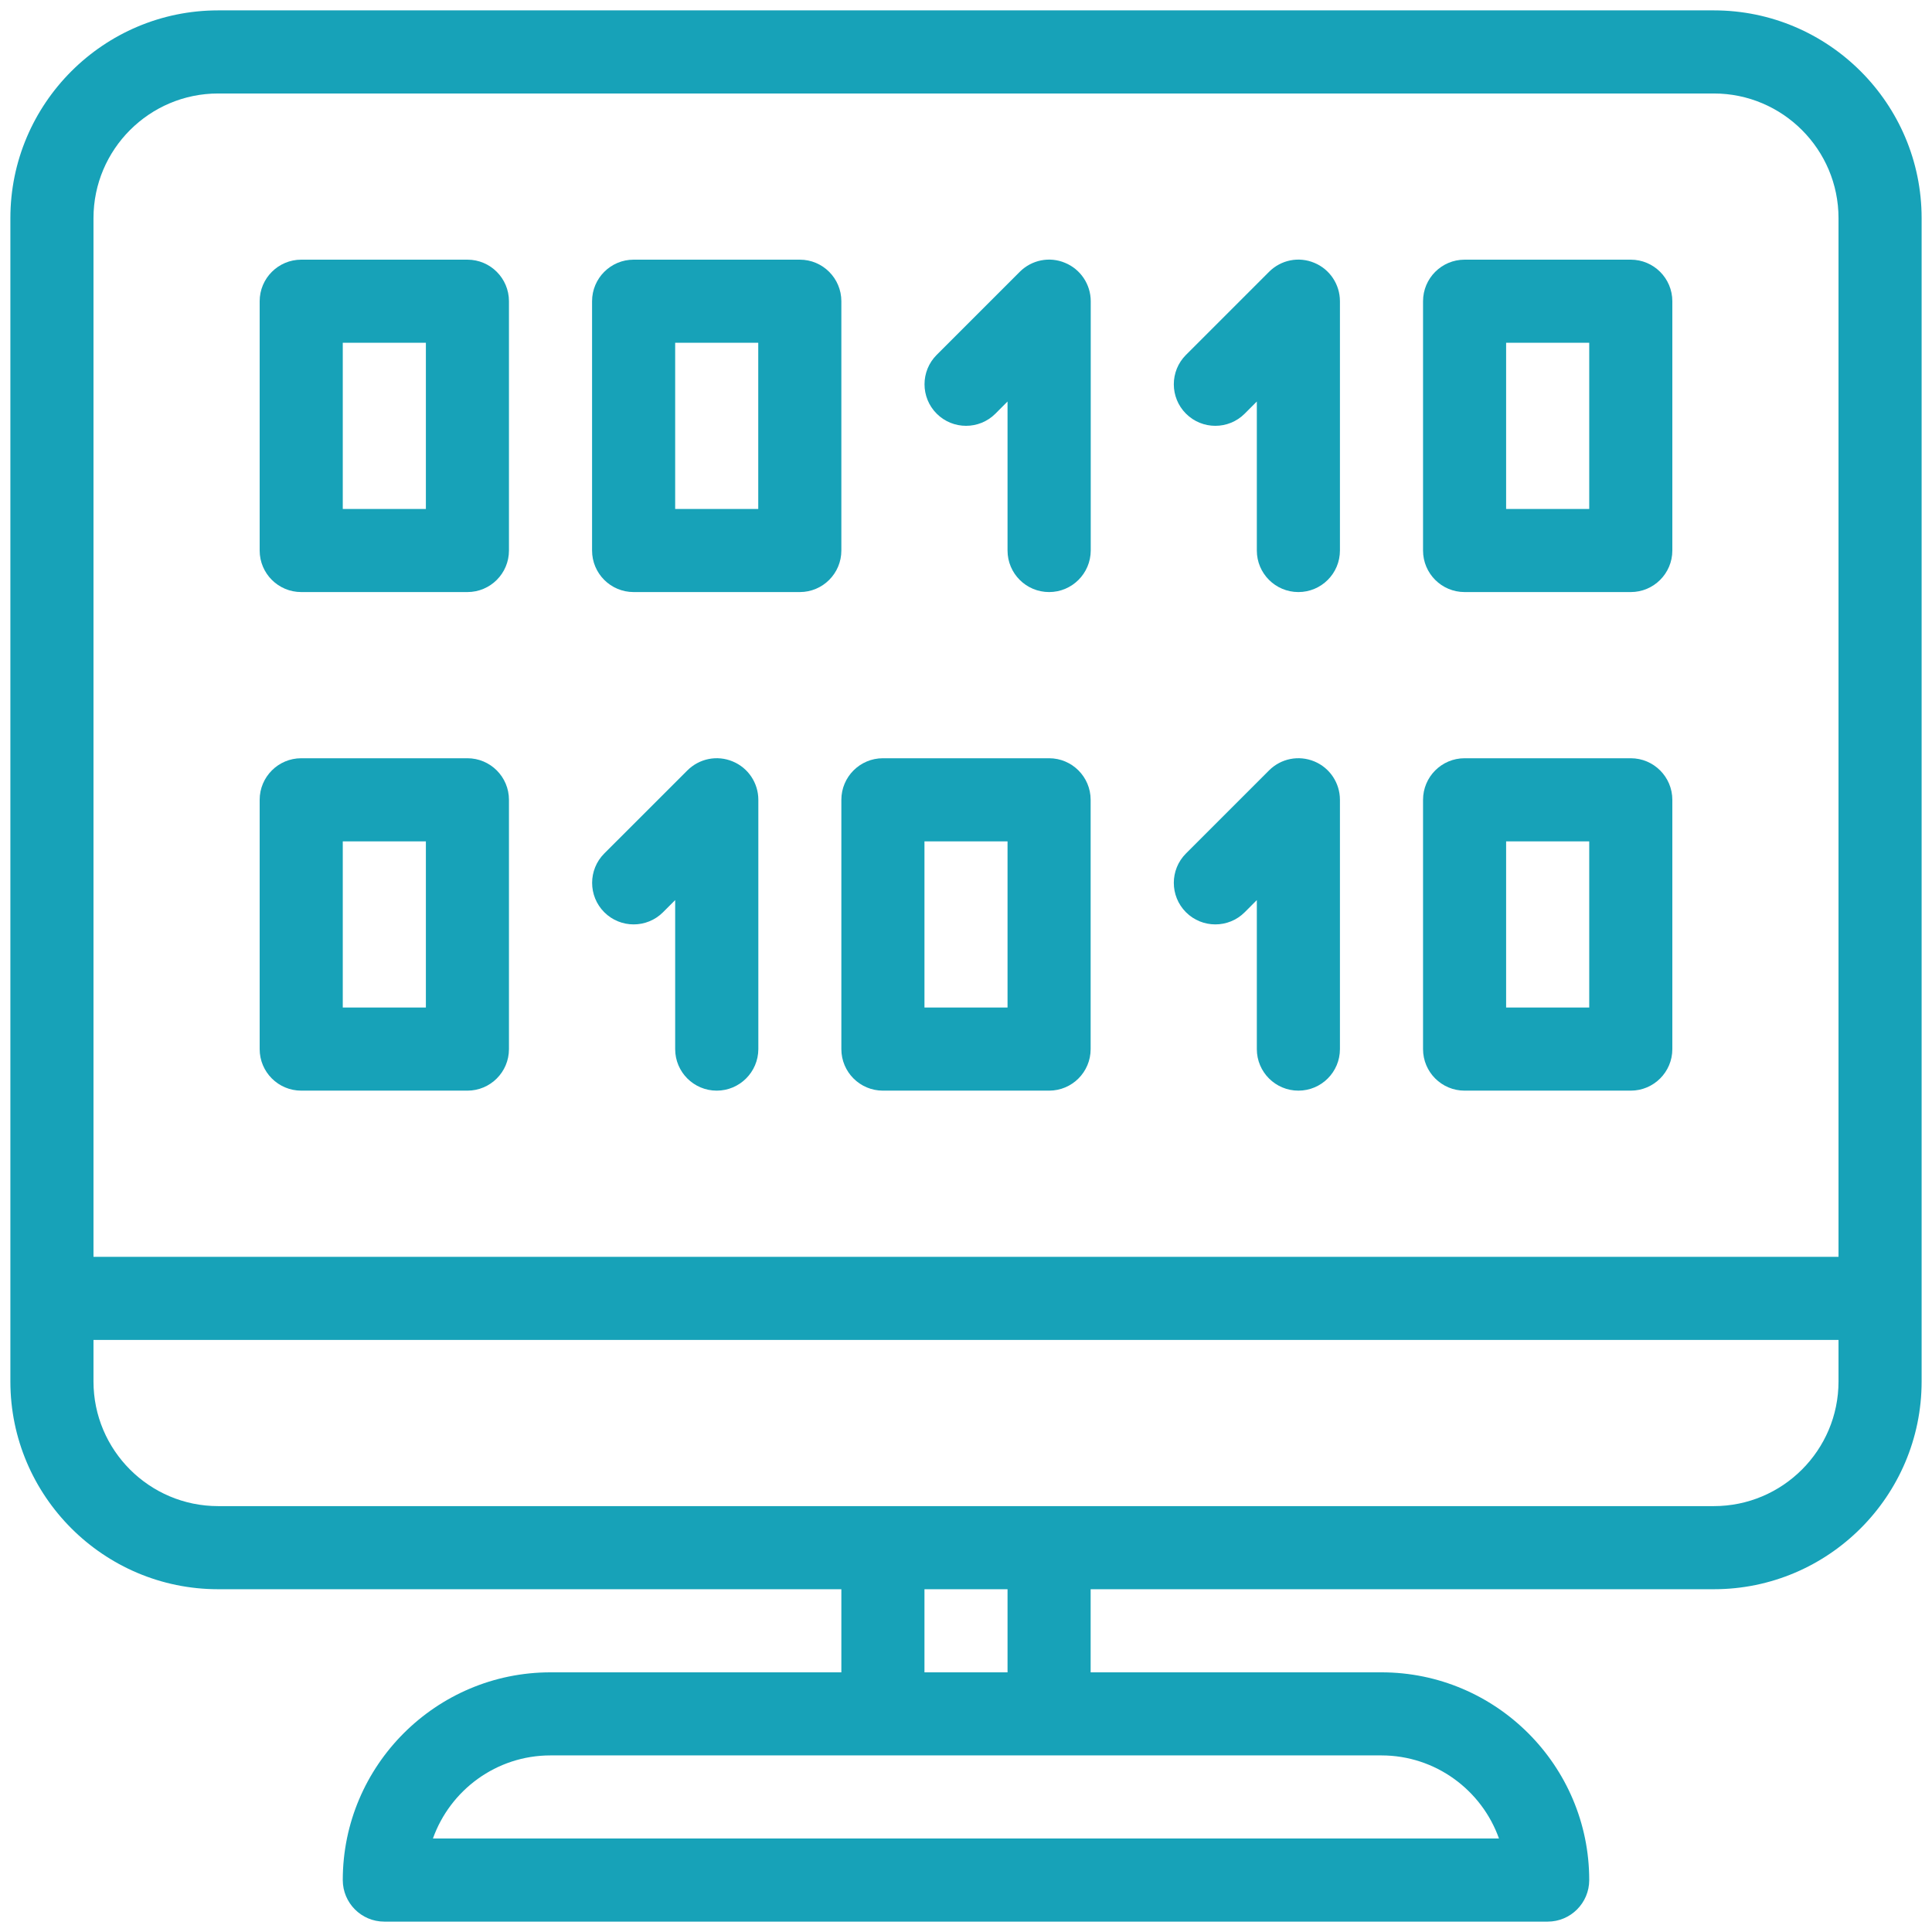
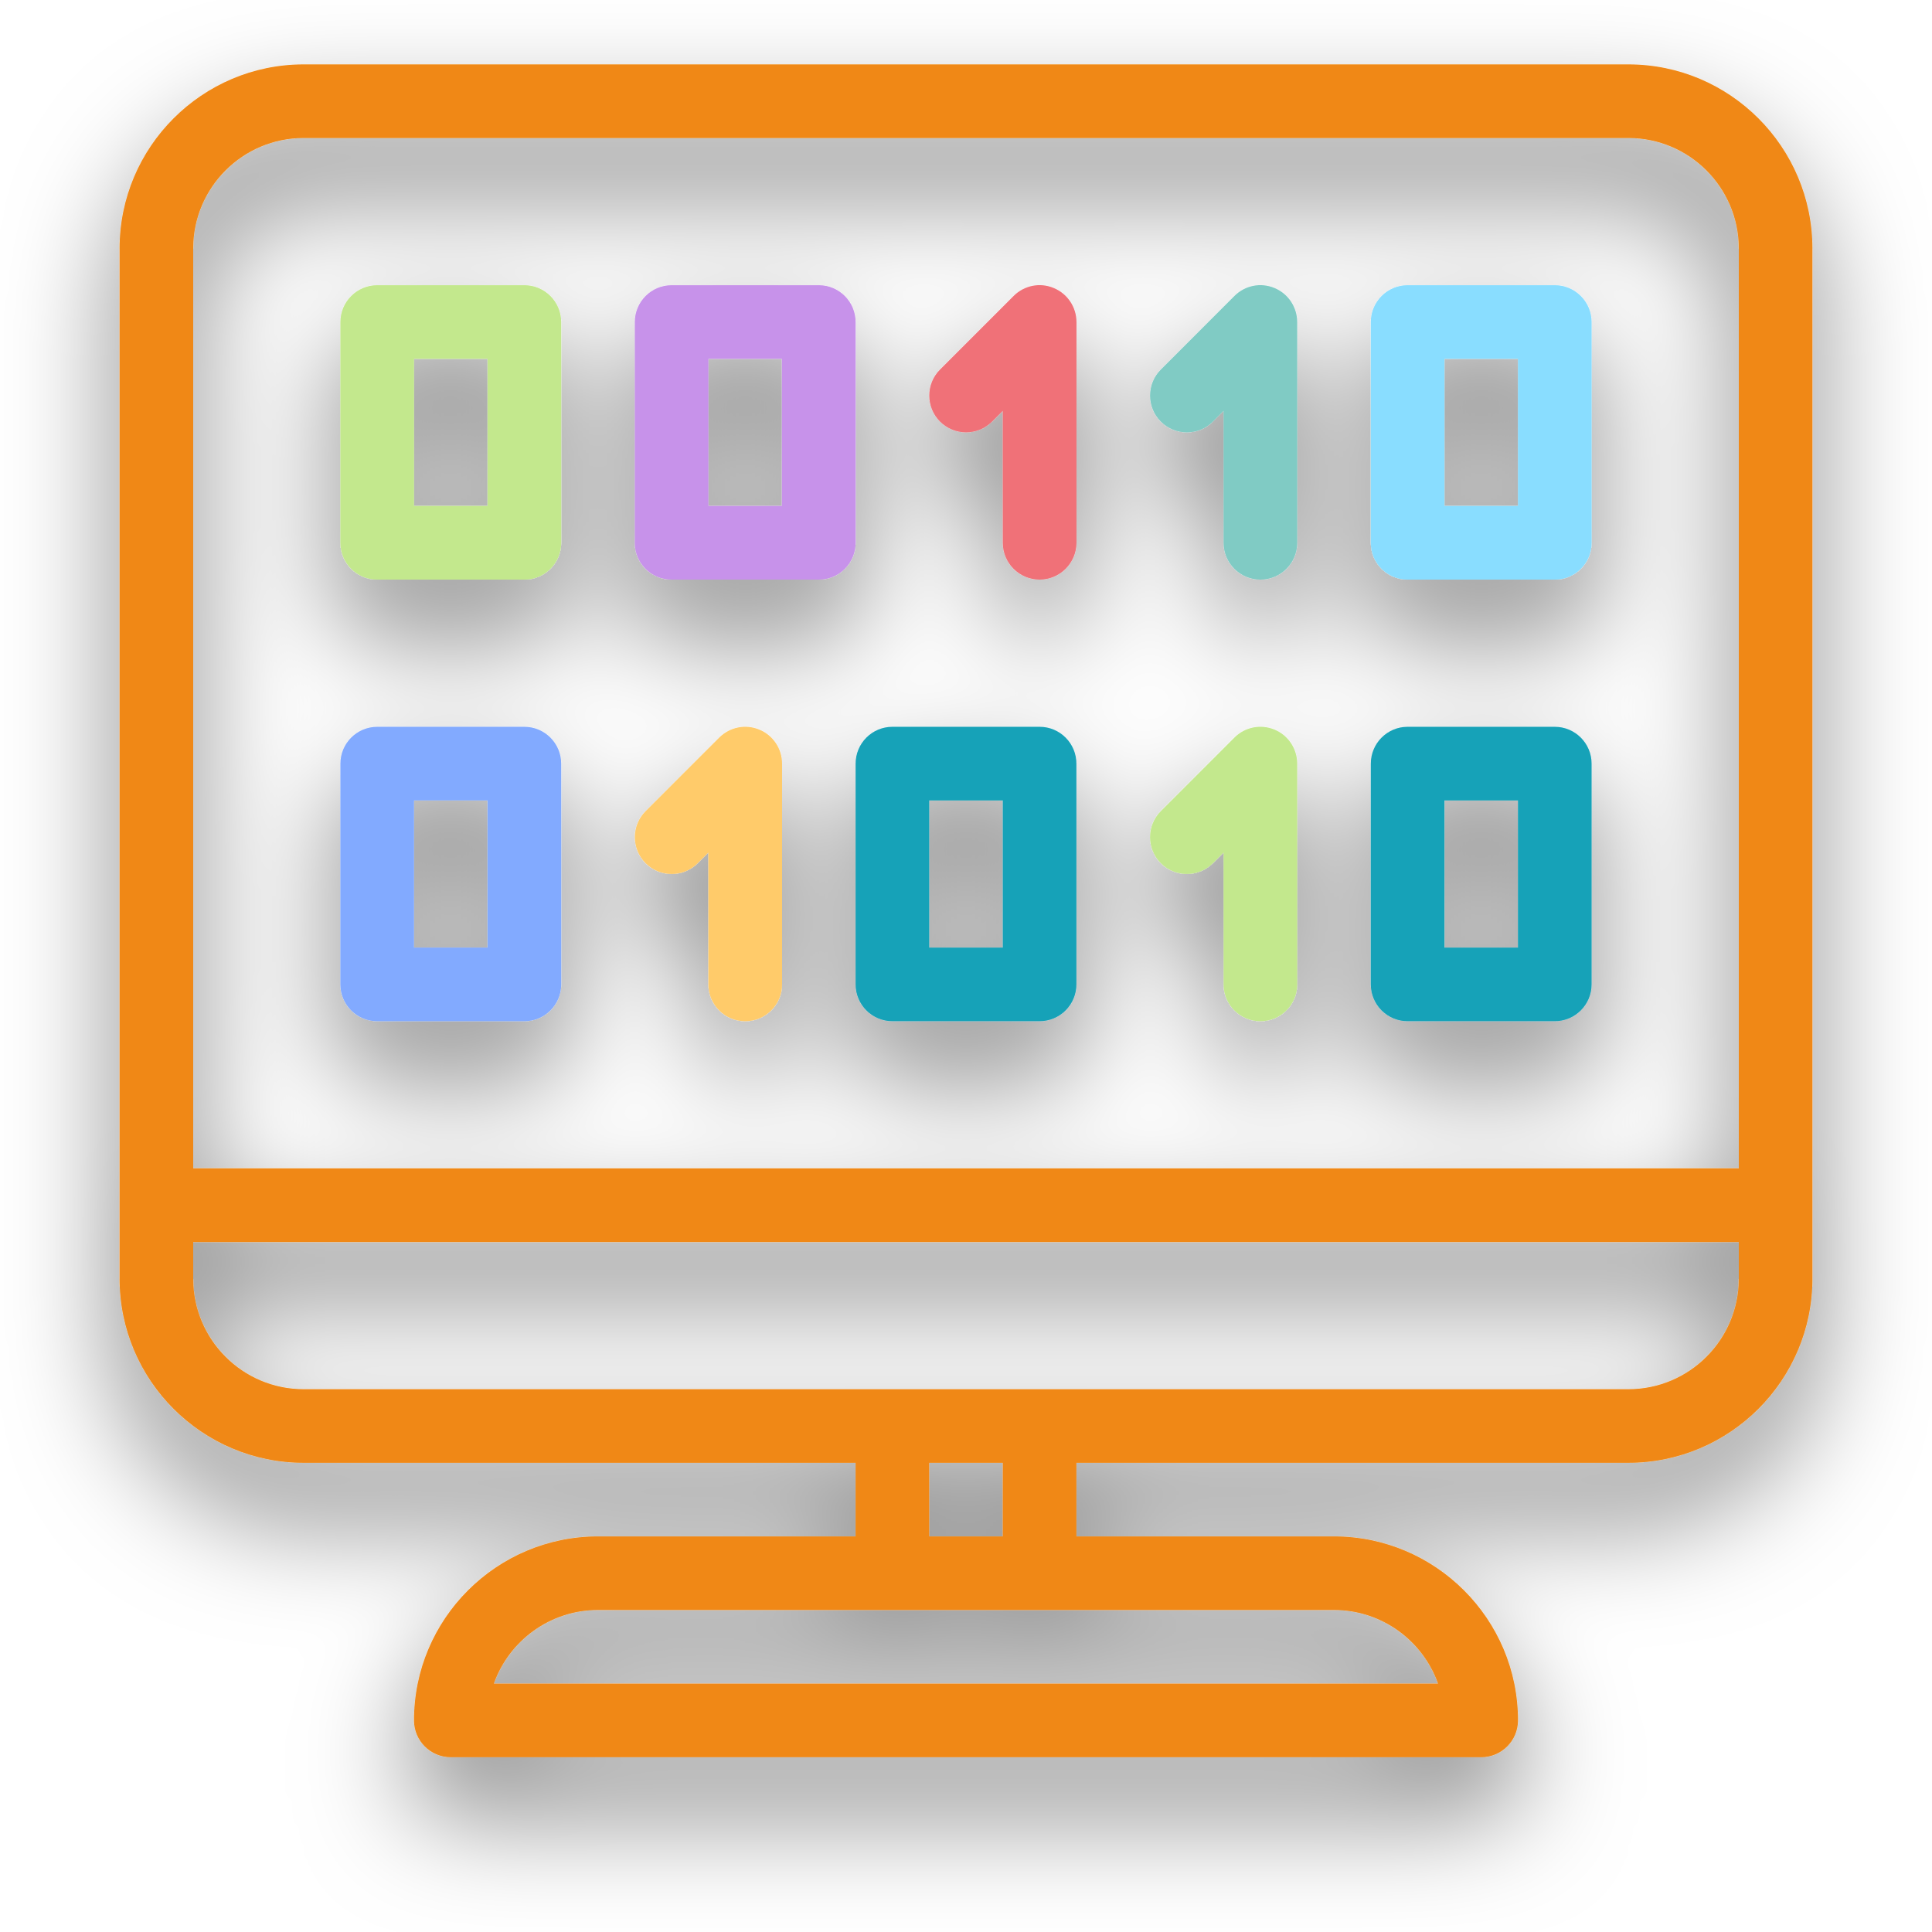
- <svg xmlns="http://www.w3.org/2000/svg" width="62px" height="62px" viewBox="0 0 62 62" version="1.1">
+ <svg xmlns="http://www.w3.org/2000/svg" width="70px" height="70px" viewBox="0 0 70 70" version="1.1">
+   <defs>
+     <filter x="-19.4%" y="-19.4%" width="138.7%" height="138.7%" filterUnits="objectBoundingBox" id="filter-1">
+       <feOffset dx="0" dy="2" in="SourceAlpha" result="shadowOffsetOuter1" />
+       <feGaussianBlur stdDeviation="2" in="shadowOffsetOuter1" result="shadowBlurOuter1" />
+       <feColorMatrix values="0 0 0 0 0   0 0 0 0 0   0 0 0 0 0  0 0 0 0.5 0" type="matrix" in="shadowBlurOuter1" result="shadowMatrixOuter1" />
+       <feMerge>
+         <feMergeNode in="shadowMatrixOuter1" />
+         <feMergeNode in="SourceGraphic" />
+       </feMerge>
+     </filter>
+   </defs>
  <g id="Page-1" stroke="none" stroke-width="1" fill="none" fill-rule="evenodd">
-     <g id="Icon-Set" transform="translate(-613, -534)" fill="#17a2b8" fill-rule="nonzero">
-       <g id="binary-code" transform="translate(613, 534)">
-         <path d="M55,0.333 L7,0.333 C3.325,0.333 0.333,3.325 0.333,7 L0.333,44.333 C0.333,48.008 3.325,51 7,51 L27,51 L27,53.667 L17.667,53.667 C13.992,53.667 11,56.659 11,60.333 C11,61.069 11.597,61.667 12.333,61.667 L49.667,61.667 C50.403,61.667 51,61.069 51,60.333 C51,56.659 48.008,53.667 44.333,53.667 L35,53.667 L35,51 L55,51 C58.675,51 61.667,48.008 61.667,44.333 L61.667,7 C61.667,3.325 58.675,0.333 55,0.333 Z M7,3 L55,3 C57.205,3 59,4.795 59,7 L59,40.333 L3,40.333 L3,7 C3,4.795 4.795,3 7,3 Z M48.104,59 L13.893,59 C14.445,57.448 15.928,56.333 17.664,56.333 L44.331,56.333 C46.069,56.333 47.552,57.448 48.104,59 Z M32.333,53.667 L29.667,53.667 L29.667,51 L32.333,51 L32.333,53.667 Z M55,48.333 L7,48.333 C4.795,48.333 3,46.539 3,44.333 L3,43 L59,43 L59,44.333 C59,46.539 57.205,48.333 55,48.333 Z" id="Shape" />
-         <path d="M31.944,13.275 L32.333,12.885 L32.333,17.667 C32.333,18.403 32.931,19 33.667,19 C34.403,19 35,18.403 35.003,17.667 L35.003,9.667 C35.003,9.128 34.677,8.64 34.179,8.435 C33.68,8.224 33.107,8.341 32.725,8.723 L30.059,11.389 C29.539,11.909 29.539,12.755 30.059,13.275 C30.579,13.795 31.424,13.795 31.944,13.275 Z" id="Shape" />
-         <path d="M39.944,13.275 L40.333,12.885 L40.333,17.667 C40.333,18.403 40.931,19 41.667,19 C42.403,19 43,18.403 43,17.667 L43,9.667 C43,9.128 42.675,8.64 42.179,8.435 C41.677,8.224 41.107,8.341 40.725,8.723 L38.059,11.389 C37.539,11.909 37.539,12.755 38.059,13.275 C38.579,13.795 39.424,13.795 39.944,13.275 Z" id="Shape" />
-         <path d="M20.333,19 L25.667,19 C26.403,19 27,18.403 27,17.667 L27,9.667 C27,8.931 26.403,8.333 25.667,8.333 L20.333,8.333 C19.597,8.333 19,8.931 19,9.667 L19,17.667 C19,18.403 19.597,19 20.333,19 Z M21.667,11 L24.333,11 L24.333,16.333 L21.667,16.333 L21.667,11 Z" id="Shape" />
-         <path d="M9.667,19 L15,19 C15.736,19 16.333,18.403 16.333,17.667 L16.333,9.667 C16.333,8.931 15.736,8.333 15,8.333 L9.667,8.333 C8.931,8.333 8.333,8.931 8.333,9.667 L8.333,17.667 C8.333,18.403 8.931,19 9.667,19 Z M11,11 L13.667,11 L13.667,16.333 L11,16.333 L11,11 Z" id="Shape" />
-         <path d="M47,19 L52.333,19 C53.069,19 53.667,18.403 53.667,17.667 L53.667,9.667 C53.667,8.931 53.069,8.333 52.333,8.333 L47,8.333 C46.264,8.333 45.667,8.931 45.667,9.667 L45.667,17.667 C45.667,18.403 46.264,19 47,19 Z M48.333,11 L51,11 L51,16.333 L48.333,16.333 L48.333,11 Z" id="Shape" />
-         <path d="M23.512,24.435 C23.013,24.227 22.443,24.341 22.059,24.723 L19.392,27.389 C18.872,27.909 18.872,28.755 19.392,29.275 C19.912,29.795 20.757,29.795 21.277,29.275 L21.667,28.885 L21.667,33.667 C21.667,34.403 22.264,35 23,35 C23.736,35 24.333,34.403 24.336,33.667 L24.336,25.667 C24.336,25.128 24.011,24.64 23.512,24.435 Z" id="Shape" />
-         <path d="M39.944,29.275 L40.333,28.885 L40.333,33.667 C40.333,34.403 40.931,35 41.667,35 C42.403,35 43,34.403 43,33.667 L43,25.667 C43,25.128 42.675,24.64 42.179,24.435 C41.677,24.227 41.107,24.341 40.725,24.723 L38.059,27.389 C37.539,27.909 37.539,28.755 38.059,29.275 C38.579,29.795 39.424,29.795 39.944,29.275 Z" id="Shape" />
-         <path d="M27,33.667 C27,34.403 27.597,35 28.333,35 L33.667,35 C34.403,35 35,34.403 35,33.667 L35,25.667 C35,24.931 34.403,24.333 33.667,24.333 L28.333,24.333 C27.597,24.333 27,24.931 27,25.667 L27,33.667 Z M29.667,27 L32.333,27 L32.333,32.333 L29.667,32.333 L29.667,27 Z" id="Shape" />
-         <path d="M9.667,35 L15,35 C15.736,35 16.333,34.403 16.333,33.667 L16.333,25.667 C16.333,24.931 15.736,24.333 15,24.333 L9.667,24.333 C8.931,24.333 8.333,24.931 8.333,25.667 L8.333,33.667 C8.333,34.403 8.931,35 9.667,35 Z M11,27 L13.667,27 L13.667,32.333 L11,32.333 L11,27 Z" id="Shape" />
-         <path d="M47,35 L52.333,35 C53.069,35 53.667,34.403 53.667,33.667 L53.667,25.667 C53.667,24.931 53.069,24.333 52.333,24.333 L47,24.333 C46.264,24.333 45.667,24.931 45.667,25.667 L45.667,33.667 C45.667,34.403 46.264,35 47,35 Z M48.333,27 L51,27 L51,32.333 L48.333,32.333 L48.333,27 Z" id="Shape" />
+     <g id="Icon-Set" transform="translate(-603, -525)" fill-rule="nonzero">
+       <g id="binary-code" filter="url(#filter-1)" transform="translate(607, 527)">
+         <path d="M55,0.333 L7,0.333 C3.325,0.333 0.333,3.325 0.333,7 L0.333,44.333 C0.333,48.008 3.325,51 7,51 L27,51 L27,53.667 L17.667,53.667 C13.992,53.667 11,56.659 11,60.333 C11,61.069 11.597,61.667 12.333,61.667 L49.667,61.667 C50.403,61.667 51,61.069 51,60.333 C51,56.659 48.008,53.667 44.333,53.667 L35,53.667 L35,51 L55,51 C58.675,51 61.667,48.008 61.667,44.333 L61.667,7 C61.667,3.325 58.675,0.333 55,0.333 Z M7,3 L55,3 C57.205,3 59,4.795 59,7 L59,40.333 L3,40.333 L3,7 C3,4.795 4.795,3 7,3 Z M48.104,59 L13.893,59 C14.445,57.448 15.928,56.333 17.664,56.333 L44.331,56.333 C46.069,56.333 47.552,57.448 48.104,59 Z M32.333,53.667 L29.667,53.667 L29.667,51 L32.333,51 L32.333,53.667 Z M55,48.333 L7,48.333 C4.795,48.333 3,46.539 3,44.333 L3,43 L59,43 L59,44.333 C59,46.539 57.205,48.333 55,48.333 Z" id="Shape" fill="#F08816" />
+         <path d="M31.944,13.275 L32.333,12.885 L32.333,17.667 C32.333,18.403 32.931,19 33.667,19 C34.403,19 35,18.403 35.003,17.667 L35.003,9.667 C35.003,9.128 34.677,8.64 34.179,8.435 C33.68,8.224 33.107,8.341 32.725,8.723 L30.059,11.389 C29.539,11.909 29.539,12.755 30.059,13.275 C30.579,13.795 31.424,13.795 31.944,13.275 Z" id="Shape" fill="#F07178" />
+         <path d="M39.944,13.275 L40.333,12.885 L40.333,17.667 C40.333,18.403 40.931,19 41.667,19 C42.403,19 43,18.403 43,17.667 L43,9.667 C43,9.128 42.675,8.64 42.179,8.435 C41.677,8.224 41.107,8.341 40.725,8.723 L38.059,11.389 C37.539,11.909 37.539,12.755 38.059,13.275 C38.579,13.795 39.424,13.795 39.944,13.275 Z" id="Shape" fill="#80CBC4" />
+         <path d="M20.333,19 L25.667,19 C26.403,19 27,18.403 27,17.667 L27,9.667 C27,8.931 26.403,8.333 25.667,8.333 L20.333,8.333 C19.597,8.333 19,8.931 19,9.667 L19,17.667 C19,18.403 19.597,19 20.333,19 Z M21.667,11 L24.333,11 L24.333,16.333 L21.667,16.333 L21.667,11 Z" id="Shape" fill="#C792EA" />
+         <path d="M9.667,19 L15,19 C15.736,19 16.333,18.403 16.333,17.667 L16.333,9.667 C16.333,8.931 15.736,8.333 15,8.333 L9.667,8.333 C8.931,8.333 8.333,8.931 8.333,9.667 L8.333,17.667 C8.333,18.403 8.931,19 9.667,19 Z M11,11 L13.667,11 L13.667,16.333 L11,16.333 L11,11 Z" id="Shape" fill="#C3E88D" />
+         <path d="M47,19 L52.333,19 C53.069,19 53.667,18.403 53.667,17.667 L53.667,9.667 C53.667,8.931 53.069,8.333 52.333,8.333 L47,8.333 C46.264,8.333 45.667,8.931 45.667,9.667 L45.667,17.667 C45.667,18.403 46.264,19 47,19 Z M48.333,11 L51,11 L51,16.333 L48.333,16.333 L48.333,11 Z" id="Shape" fill="#89DDFF" />
+         <path d="M23.512,24.435 C23.013,24.227 22.443,24.341 22.059,24.723 L19.392,27.389 C18.872,27.909 18.872,28.755 19.392,29.275 C19.912,29.795 20.757,29.795 21.277,29.275 L21.667,28.885 L21.667,33.667 C21.667,34.403 22.264,35 23,35 C23.736,35 24.333,34.403 24.336,33.667 L24.336,25.667 C24.336,25.128 24.011,24.64 23.512,24.435 Z" id="Shape" fill="#FFCB6B" />
+         <path d="M39.944,29.275 L40.333,28.885 L40.333,33.667 C40.333,34.403 40.931,35 41.667,35 C42.403,35 43,34.403 43,33.667 L43,25.667 C43,25.128 42.675,24.64 42.179,24.435 C41.677,24.227 41.107,24.341 40.725,24.723 L38.059,27.389 C37.539,27.909 37.539,28.755 38.059,29.275 C38.579,29.795 39.424,29.795 39.944,29.275 Z" id="Shape" fill="#C3E88D" />
+         <path d="M27,33.667 C27,34.403 27.597,35 28.333,35 L33.667,35 C34.403,35 35,34.403 35,33.667 L35,25.667 C35,24.931 34.403,24.333 33.667,24.333 L28.333,24.333 C27.597,24.333 27,24.931 27,25.667 L27,33.667 Z M29.667,27 L32.333,27 L32.333,32.333 L29.667,32.333 L29.667,27 Z" id="Shape" fill="#17A2B8" />
+         <path d="M9.667,35 L15,35 C15.736,35 16.333,34.403 16.333,33.667 L16.333,25.667 C16.333,24.931 15.736,24.333 15,24.333 L9.667,24.333 C8.931,24.333 8.333,24.931 8.333,25.667 L8.333,33.667 C8.333,34.403 8.931,35 9.667,35 Z M11,27 L13.667,27 L13.667,32.333 L11,32.333 L11,27 Z" id="Shape" fill="#82AAFF" />
+         <path d="M47,35 L52.333,35 C53.069,35 53.667,34.403 53.667,33.667 L53.667,25.667 C53.667,24.931 53.069,24.333 52.333,24.333 L47,24.333 C46.264,24.333 45.667,24.931 45.667,25.667 L45.667,33.667 C45.667,34.403 46.264,35 47,35 Z M48.333,27 L51,27 L51,32.333 L48.333,32.333 L48.333,27 Z" id="Shape" fill="#17A2B8" />
      </g>
    </g>
  </g>
</svg>
